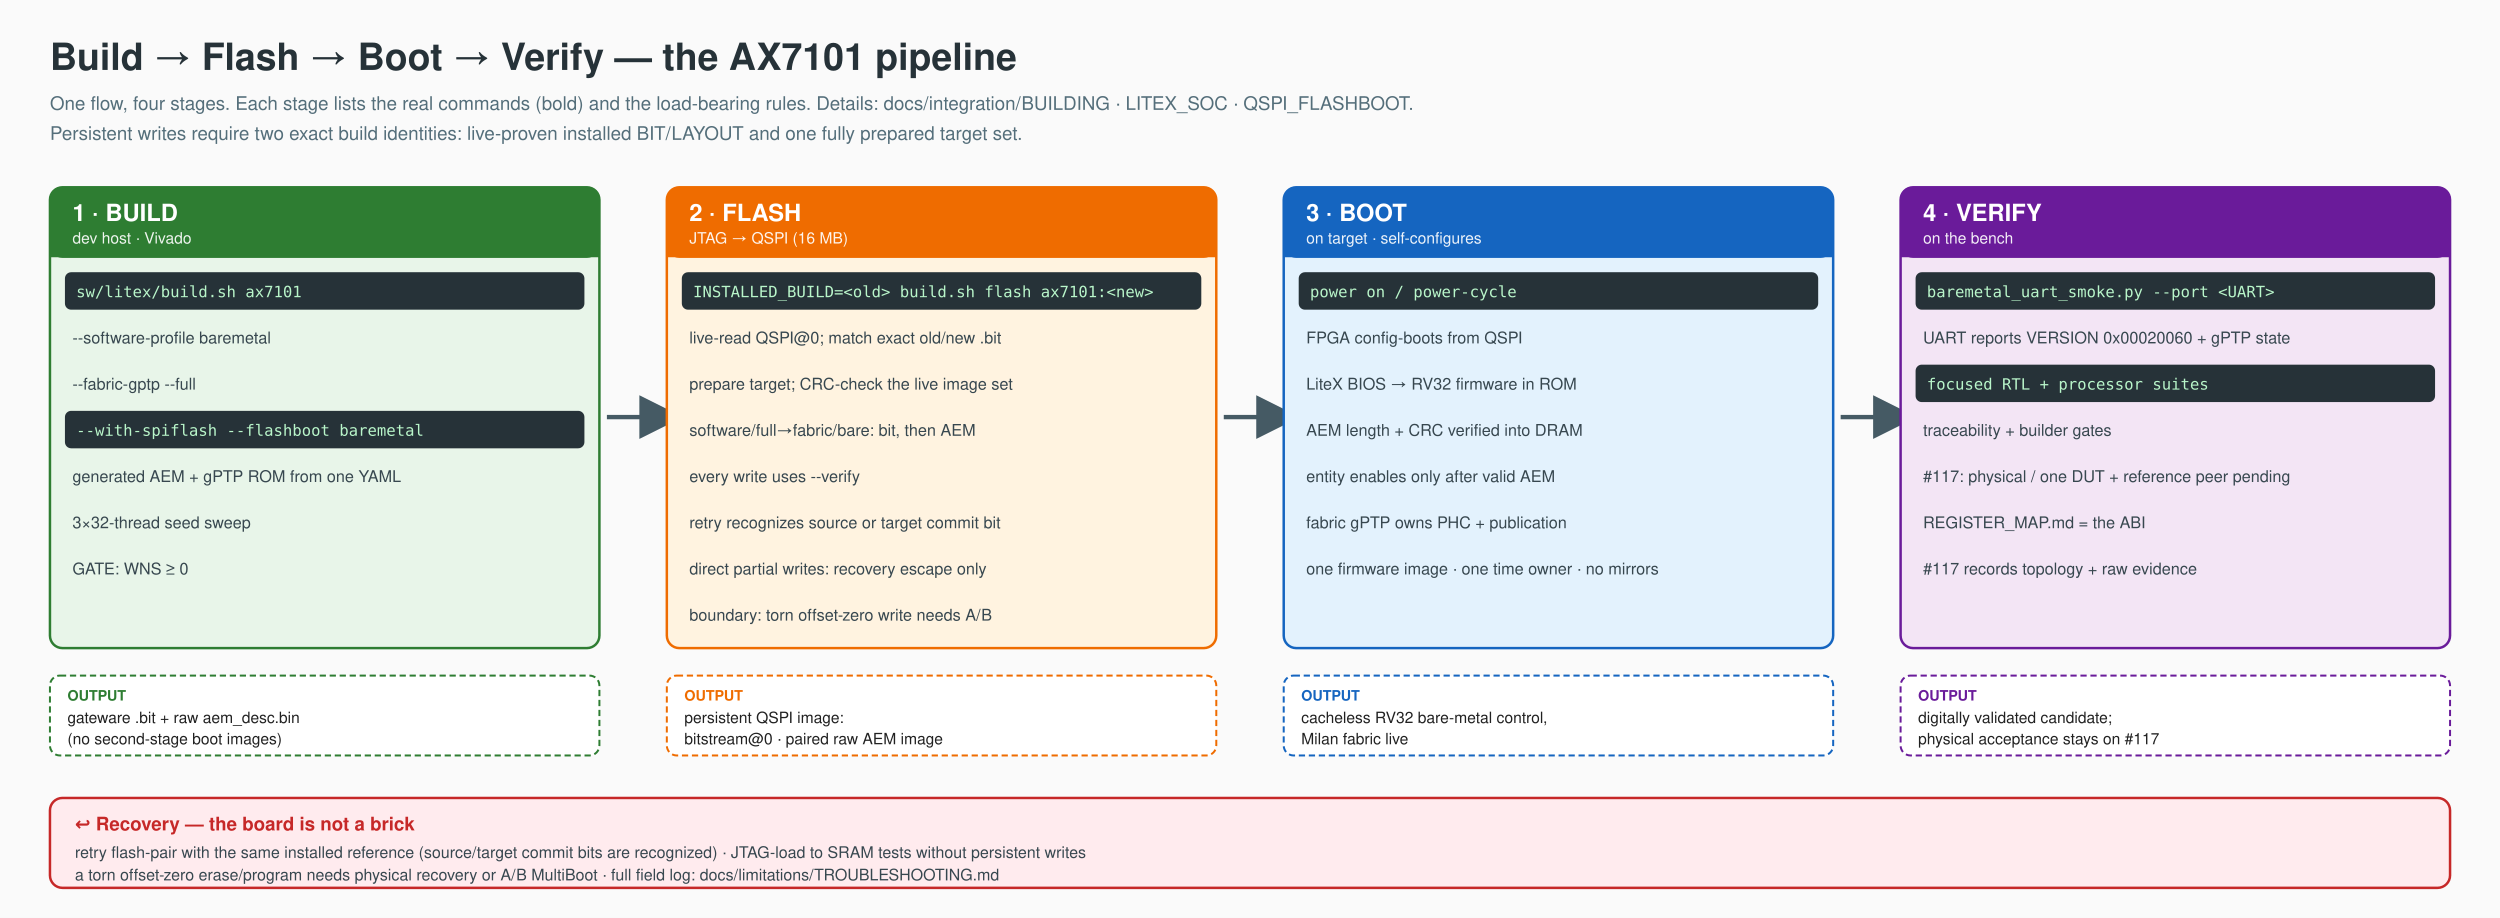
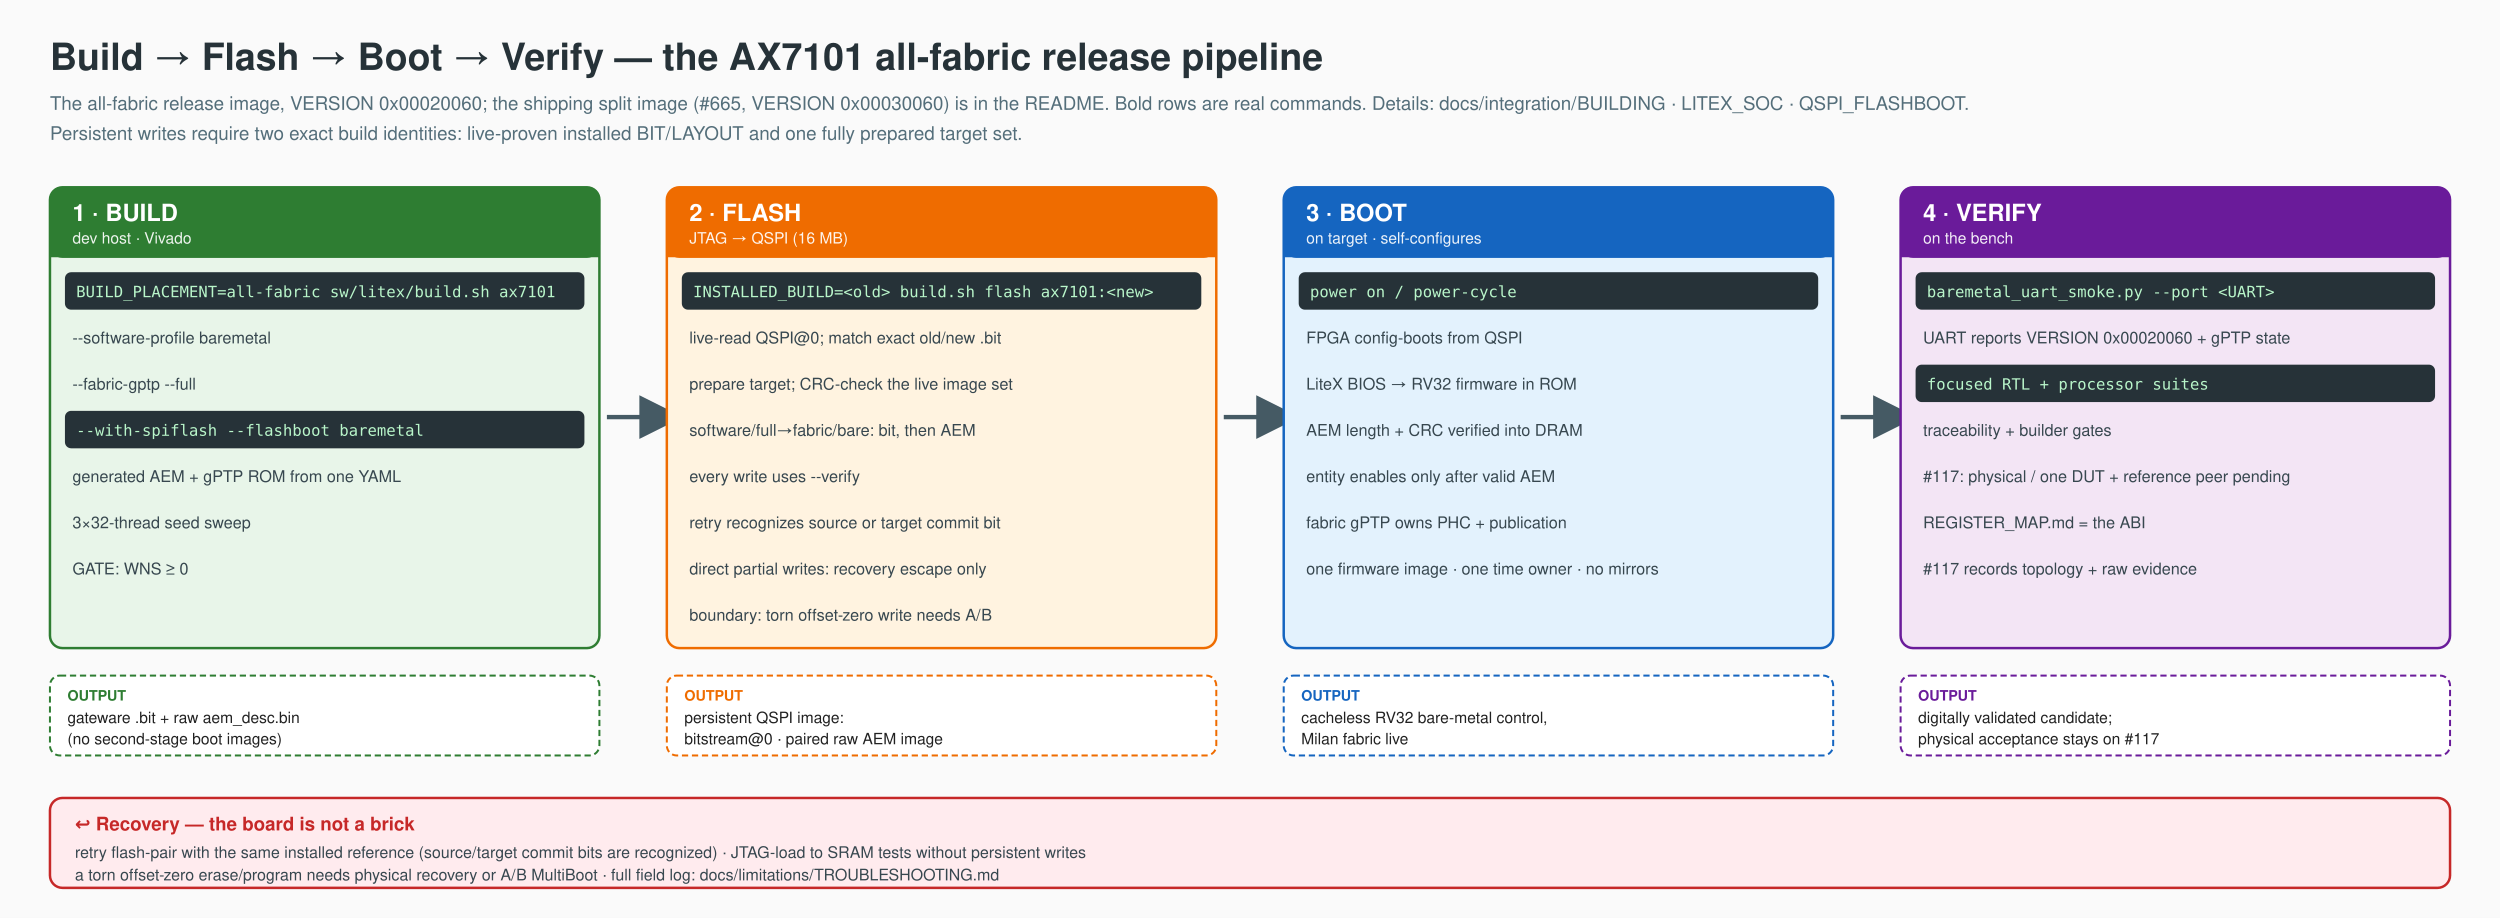
<svg xmlns="http://www.w3.org/2000/svg" width="2002" height="735" viewBox="0 0 2002 735" font-family="Helvetica,Arial,sans-serif">
  <defs>
    <marker id="fa" markerWidth="16" markerHeight="16" refX="4" refY="5" orient="auto">
      <path d="M0,0 L10,5 L0,10 Z" fill="#455A64" />
    </marker>
  </defs>
  <rect width="2002" height="735" fill="#FAFAFA" />
-   <text x="40" y="56" font-size="30" font-weight="bold" fill="#263238">Build → Flash → Boot → Verify — the AX7101 pipeline</text>
-   <text x="40" y="88" font-size="15" fill="#546E7A">One flow, four stages. Each stage lists the real commands (bold) and the load-bearing rules. Details: docs/integration/BUILDING · LITEX_SOC · QSPI_FLASHBOOT.</text>
+   <text x="40" y="56" font-size="30" font-weight="bold" fill="#263238">Build → Flash → Boot → Verify — the AX7101 all-fabric release pipeline</text>
+   <text x="40" y="88" font-size="15" fill="#546E7A">The all-fabric release image, VERSION 0x00020060; the shipping split image (#665, VERSION 0x00030060) is in the README. Bold rows are real commands. Details: docs/integration/BUILDING · LITEX_SOC · QSPI_FLASHBOOT.</text>
  <text x="40" y="112" font-size="15" fill="#546E7A">Persistent writes require two exact build identities: live-proven installed BIT/LAYOUT and one fully prepared target set.</text>
  <rect x="40" y="150" width="440" height="369" rx="10" fill="#E8F5E9" stroke="#2E7D32" stroke-width="2" />
  <rect x="40" y="150" width="440" height="56" rx="10" fill="#2E7D32" stroke="#2E7D32" />
  <rect x="40" y="194" width="440" height="12" fill="#2E7D32" />
  <text x="58" y="177" font-size="19" font-weight="bold" fill="#ffffff">1 · BUILD</text>
  <text x="58" y="195" font-size="12.5" fill="#ffffff" fill-opacity="0.92">dev host · Vivado</text>
  <rect x="52" y="218" width="416" height="30" rx="5" fill="#263238" />
-   <text x="61" y="238" font-size="12.5" font-family="Menlo,Consolas,monospace" fill="#B9F6CA">sw/litex/build.sh ax7101</text>
+   <text x="61" y="238" font-size="12.5" font-family="Menlo,Consolas,monospace" fill="#B9F6CA">BUILD_PLACEMENT=all-fabric sw/litex/build.sh ax7101</text>
  <text x="58" y="275" font-size="13" fill="#37474F">--software-profile baremetal</text>
  <text x="58" y="312" font-size="13" fill="#37474F">--fabric-gptp --full</text>
  <rect x="52" y="329" width="416" height="30" rx="5" fill="#263238" />
  <text x="61" y="349" font-size="12.5" font-family="Menlo,Consolas,monospace" fill="#B9F6CA">--with-spiflash --flashboot baremetal</text>
  <text x="58" y="386" font-size="13" fill="#37474F">generated AEM + gPTP ROM from one YAML</text>
  <text x="58" y="423" font-size="13" fill="#37474F">3×32-thread seed sweep</text>
  <text x="58" y="460" font-size="13" fill="#37474F">GATE: WNS ≥ 0</text>
  <rect x="40" y="541" width="440" height="64" rx="8" fill="#ffffff" stroke="#2E7D32" stroke-width="1.6" stroke-dasharray="5 3" />
  <text x="54" y="561" font-size="11.5" font-weight="bold" fill="#2E7D32">OUTPUT</text>
  <text x="54" y="579" font-size="12.5" fill="#212121">gateware .bit + raw aem_desc.bin</text>
  <text x="54" y="596" font-size="12.5" fill="#212121">(no second-stage boot images)</text>
  <line x1="486" y1="334" x2="526" y2="334" stroke="#455A64" stroke-width="3.5" marker-end="url(#fa)" />
  <rect x="534" y="150" width="440" height="369" rx="10" fill="#FFF3E0" stroke="#EF6C00" stroke-width="2" />
  <rect x="534" y="150" width="440" height="56" rx="10" fill="#EF6C00" stroke="#EF6C00" />
  <rect x="534" y="194" width="440" height="12" fill="#EF6C00" />
  <text x="552" y="177" font-size="19" font-weight="bold" fill="#ffffff">2 · FLASH</text>
  <text x="552" y="195" font-size="12.5" fill="#ffffff" fill-opacity="0.92">JTAG → QSPI (16 MB)</text>
  <rect x="546" y="218" width="416" height="30" rx="5" fill="#263238" />
  <text x="555" y="238" font-size="12.5" font-family="Menlo,Consolas,monospace" fill="#B9F6CA">INSTALLED_BUILD=&lt;old&gt; build.sh flash ax7101:&lt;new&gt;</text>
  <text x="552" y="275" font-size="13" fill="#37474F">live-read QSPI@0; match exact old/new .bit</text>
  <text x="552" y="312" font-size="13" fill="#37474F">prepare target; CRC-check the live image set</text>
  <text x="552" y="349" font-size="13" fill="#37474F">software/full→fabric/bare: bit, then AEM</text>
  <text x="552" y="386" font-size="13" fill="#37474F">every write uses --verify</text>
  <text x="552" y="423" font-size="13" fill="#37474F">retry recognizes source or target commit bit</text>
  <text x="552" y="460" font-size="13" fill="#37474F">direct partial writes: recovery escape only</text>
  <text x="552" y="497" font-size="13" fill="#37474F">boundary: torn offset-zero write needs A/B</text>
  <rect x="534" y="541" width="440" height="64" rx="8" fill="#ffffff" stroke="#EF6C00" stroke-width="1.6" stroke-dasharray="5 3" />
  <text x="548" y="561" font-size="11.5" font-weight="bold" fill="#EF6C00">OUTPUT</text>
  <text x="548" y="579" font-size="12.5" fill="#212121">persistent QSPI image:</text>
  <text x="548" y="596" font-size="12.5" fill="#212121">bitstream@0 · paired raw AEM image</text>
  <line x1="980" y1="334" x2="1020" y2="334" stroke="#455A64" stroke-width="3.5" marker-end="url(#fa)" />
  <rect x="1028" y="150" width="440" height="369" rx="10" fill="#E3F2FD" stroke="#1565C0" stroke-width="2" />
  <rect x="1028" y="150" width="440" height="56" rx="10" fill="#1565C0" stroke="#1565C0" />
  <rect x="1028" y="194" width="440" height="12" fill="#1565C0" />
  <text x="1046" y="177" font-size="19" font-weight="bold" fill="#ffffff">3 · BOOT</text>
  <text x="1046" y="195" font-size="12.5" fill="#ffffff" fill-opacity="0.92">on target · self-configures</text>
  <rect x="1040" y="218" width="416" height="30" rx="5" fill="#263238" />
  <text x="1049" y="238" font-size="12.5" font-family="Menlo,Consolas,monospace" fill="#B9F6CA">power on / power-cycle</text>
  <text x="1046" y="275" font-size="13" fill="#37474F">FPGA config-boots from QSPI</text>
  <text x="1046" y="312" font-size="13" fill="#37474F">LiteX BIOS → RV32 firmware in ROM</text>
  <text x="1046" y="349" font-size="13" fill="#37474F">AEM length + CRC verified into DRAM</text>
  <text x="1046" y="386" font-size="13" fill="#37474F">entity enables only after valid AEM</text>
  <text x="1046" y="423" font-size="13" fill="#37474F">fabric gPTP owns PHC + publication</text>
  <text x="1046" y="460" font-size="13" fill="#37474F">one firmware image · one time owner · no mirrors</text>
  <rect x="1028" y="541" width="440" height="64" rx="8" fill="#ffffff" stroke="#1565C0" stroke-width="1.6" stroke-dasharray="5 3" />
  <text x="1042" y="561" font-size="11.5" font-weight="bold" fill="#1565C0">OUTPUT</text>
  <text x="1042" y="579" font-size="12.5" fill="#212121">cacheless RV32 bare-metal control,</text>
  <text x="1042" y="596" font-size="12.5" fill="#212121">Milan fabric live</text>
  <line x1="1474" y1="334" x2="1514" y2="334" stroke="#455A64" stroke-width="3.5" marker-end="url(#fa)" />
  <rect x="1522" y="150" width="440" height="369" rx="10" fill="#F3E5F5" stroke="#6A1B9A" stroke-width="2" />
  <rect x="1522" y="150" width="440" height="56" rx="10" fill="#6A1B9A" stroke="#6A1B9A" />
  <rect x="1522" y="194" width="440" height="12" fill="#6A1B9A" />
  <text x="1540" y="177" font-size="19" font-weight="bold" fill="#ffffff">4 · VERIFY</text>
  <text x="1540" y="195" font-size="12.5" fill="#ffffff" fill-opacity="0.92">on the bench</text>
  <rect x="1534" y="218" width="416" height="30" rx="5" fill="#263238" />
  <text x="1543" y="238" font-size="12.5" font-family="Menlo,Consolas,monospace" fill="#B9F6CA">baremetal_uart_smoke.py --port &lt;UART&gt;</text>
  <text x="1540" y="275" font-size="13" fill="#37474F">UART reports VERSION 0x00020060 + gPTP state</text>
  <rect x="1534" y="292" width="416" height="30" rx="5" fill="#263238" />
  <text x="1543" y="312" font-size="12.5" font-family="Menlo,Consolas,monospace" fill="#B9F6CA">focused RTL + processor suites</text>
  <text x="1540" y="349" font-size="13" fill="#37474F">traceability + builder gates</text>
  <text x="1540" y="386" font-size="13" fill="#37474F">#117: physical / one DUT + reference peer pending</text>
  <text x="1540" y="423" font-size="13" fill="#37474F">REGISTER_MAP.md = the ABI</text>
  <text x="1540" y="460" font-size="13" fill="#37474F">#117 records topology + raw evidence</text>
  <rect x="1522" y="541" width="440" height="64" rx="8" fill="#ffffff" stroke="#6A1B9A" stroke-width="1.6" stroke-dasharray="5 3" />
  <text x="1536" y="561" font-size="11.5" font-weight="bold" fill="#6A1B9A">OUTPUT</text>
  <text x="1536" y="579" font-size="12.5" fill="#212121">digitally validated candidate;</text>
  <text x="1536" y="596" font-size="12.5" fill="#212121">physical acceptance stays on #117</text>
  <rect x="40" y="639" width="1922" height="72" rx="10" fill="#FFEBEE" stroke="#C62828" stroke-width="2" />
  <text x="60" y="665" font-size="15" font-weight="bold" fill="#C62828">↩ Recovery — the board is not a brick</text>
  <text x="60" y="687" font-size="12.8" fill="#37474F">retry flash-pair with the same installed reference (source/target commit bits are recognized) · JTAG-load to SRAM tests without persistent writes</text>
  <text x="60" y="705" font-size="12.8" fill="#37474F">a torn offset-zero erase/program needs physical recovery or A/B MultiBoot  ·  full field log: docs/limitations/TROUBLESHOOTING.md</text>
</svg>
